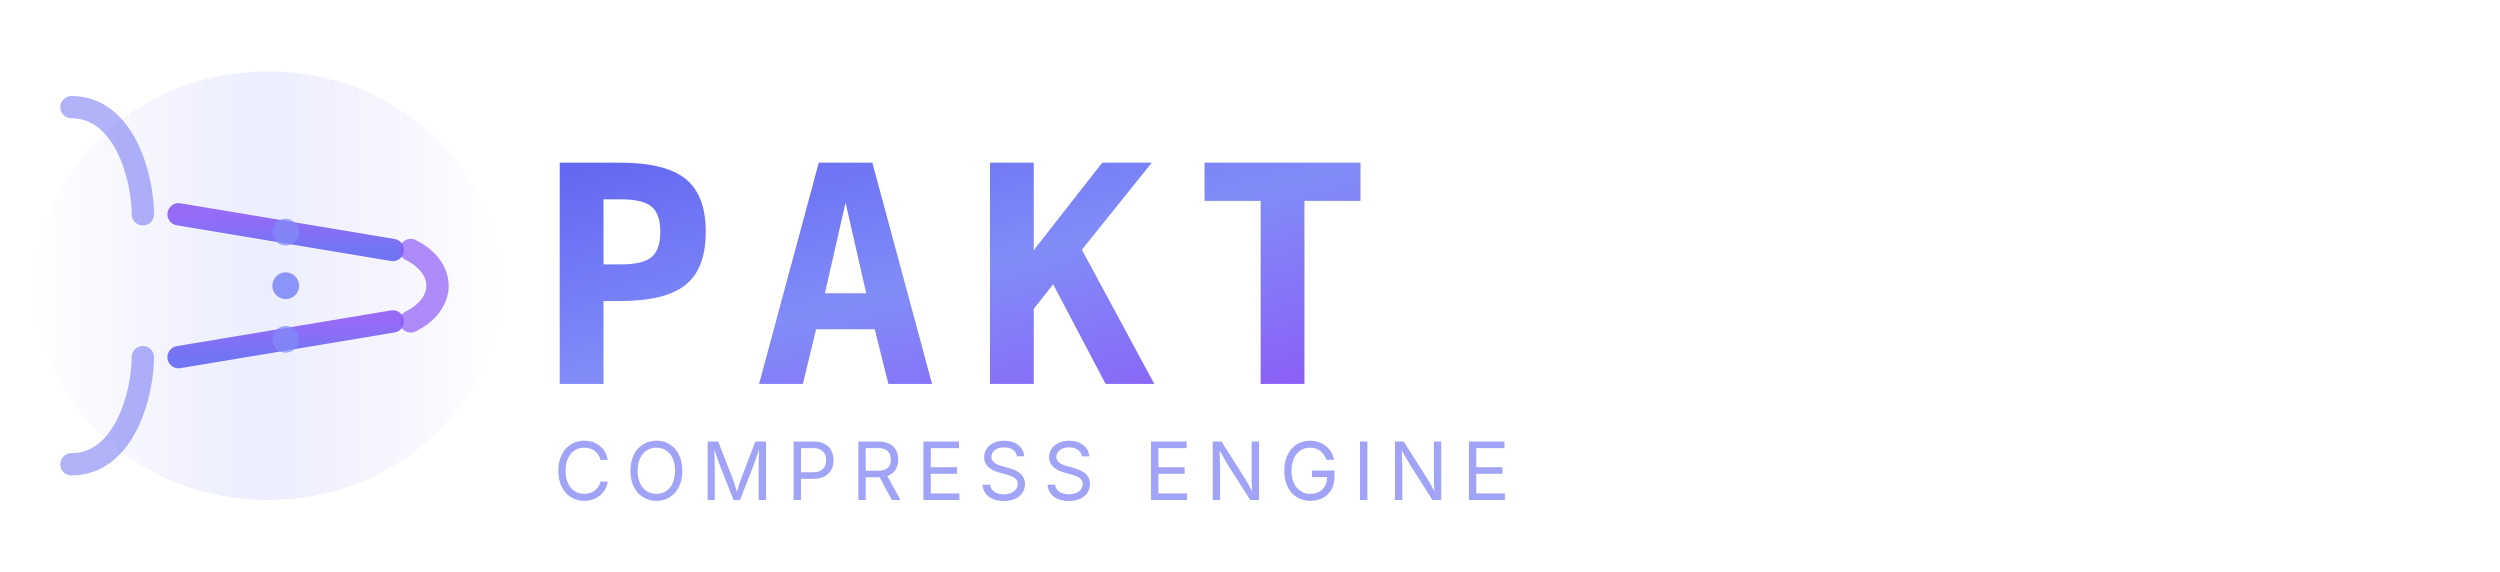
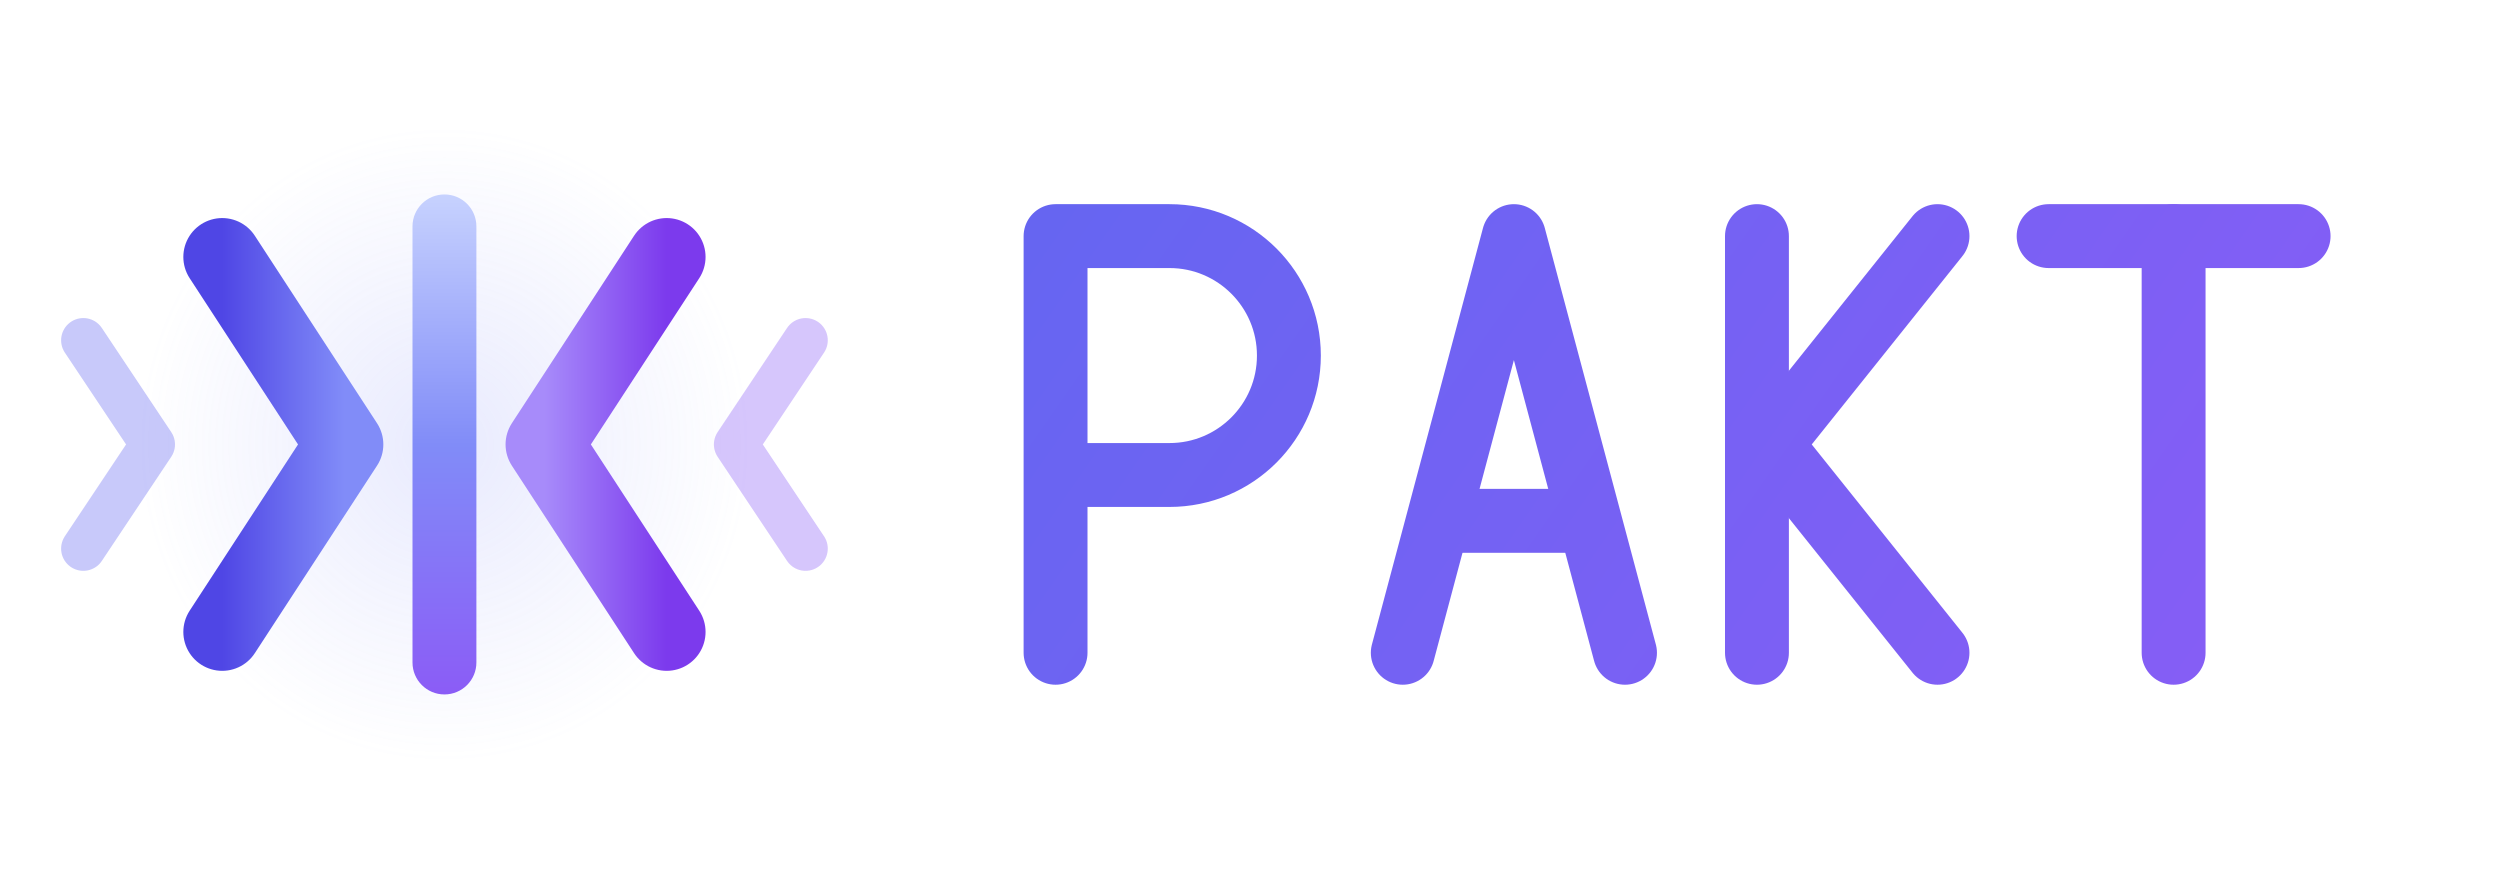
- <svg xmlns="http://www.w3.org/2000/svg" viewBox="0 0 280 64" width="280" height="64">
+ <svg xmlns="http://www.w3.org/2000/svg" viewBox="0 0 180 64" width="180" height="64">
  <defs>
-     <linearGradient id="pg" x1="0%" y1="0%" x2="100%" y2="100%">
-       <stop offset="0%" stop-color="#6366f1" />
-       <stop offset="50%" stop-color="#818cf8" />
-       <stop offset="100%" stop-color="#8b5cf6" />
+     <linearGradient id="pipe" x1="0" y1="0" x2="0" y2="1">
+       <stop offset="0" stop-color="#c7d2fe" />
+       <stop offset="0.5" stop-color="#818cf8" />
+       <stop offset="1" stop-color="#8b5cf6" />
    </linearGradient>
-     <linearGradient id="pipe" x1="0%" y1="0%" x2="0%" y2="100%">
-       <stop offset="0%" stop-color="#8b5cf6" stop-opacity="0.9" />
-       <stop offset="100%" stop-color="#6366f1" stop-opacity="0.9" />
+     <linearGradient id="chevL" x1="0" y1="0" x2="1" y2="0">
+       <stop offset="0" stop-color="#4f46e5" />
+       <stop offset="1" stop-color="#818cf8" />
    </linearGradient>
-     <linearGradient id="glow" x1="0%" y1="0%" x2="100%" y2="0%">
-       <stop offset="0%" stop-color="#6366f1" stop-opacity="0" />
-       <stop offset="50%" stop-color="#818cf8" stop-opacity="0.15" />
-       <stop offset="100%" stop-color="#8b5cf6" stop-opacity="0" />
+     <linearGradient id="chevR" x1="1" y1="0" x2="0" y2="0">
+       <stop offset="0" stop-color="#7c3aed" />
+       <stop offset="1" stop-color="#a78bfa" />
    </linearGradient>
+     <linearGradient id="word" x1="76" y1="0" x2="168" y2="64" gradientUnits="userSpaceOnUse">
+       <stop offset="0" stop-color="#6366f1" />
+       <stop offset="1" stop-color="#8b5cf6" />
+     </linearGradient>
+     <radialGradient id="halo" cx="0.5" cy="0.5" r="0.5">
+       <stop offset="0" stop-color="#818cf8" stop-opacity="0.18" />
+       <stop offset="1" stop-color="#818cf8" stop-opacity="0" />
+     </radialGradient>
  </defs>
-   <ellipse cx="30" cy="32" rx="26" ry="24" fill="url(#glow)" />
-   <path d="M 8,12 C 14,12 16,20 16,24" stroke="#6366f1" stroke-width="2.5" fill="none" stroke-linecap="round" opacity="0.5" />
-   <path d="M 8,52 C 14,52 16,44 16,40" stroke="#6366f1" stroke-width="2.5" fill="none" stroke-linecap="round" opacity="0.5" />
-   <line x1="20" y1="24" x2="44" y2="28" stroke="url(#pipe)" stroke-width="2.5" stroke-linecap="round" />
-   <line x1="18" y1="32" x2="46" y2="32" stroke="url(#pipe)" stroke-width="2.5" stroke-linecap="round" />
-   <line x1="20" y1="40" x2="44" y2="36" stroke="url(#pipe)" stroke-width="2.5" stroke-linecap="round" />
-   <path d="M 46,28 C 50,30 50,34 46,36" stroke="#8b5cf6" stroke-width="2.5" fill="none" stroke-linecap="round" opacity="0.7" />
-   <circle cx="32" cy="26" r="1.5" fill="#818cf8" opacity="0.7" />
-   <circle cx="32" cy="32" r="1.5" fill="#818cf8" opacity="0.9" />
-   <circle cx="32" cy="38" r="1.5" fill="#818cf8" opacity="0.7" />
-   <text x="60" y="43" font-family="'SF Mono', 'Fira Code', 'JetBrains Mono', 'Cascadia Code', monospace" font-size="34" font-weight="800" fill="url(#pg)" letter-spacing="4">PAKT</text>
-   <text x="62" y="56" font-family="-apple-system, 'Segoe UI', system-ui, sans-serif" font-size="9" fill="#6366f1" opacity="0.6" letter-spacing="1.5">COMPRESS ENGINE</text>
+   <ellipse cx="32" cy="32" rx="22" ry="23" fill="url(#halo)" />
+   <path d="M 6,24.5 L 11,32 L 6,39.5" fill="none" stroke="#6366f1" stroke-opacity="0.35" stroke-width="3.2" stroke-linecap="round" stroke-linejoin="round" />
+   <path d="M 58,24.5 L 53,32 L 58,39.5" fill="none" stroke="#8b5cf6" stroke-opacity="0.35" stroke-width="3.2" stroke-linecap="round" stroke-linejoin="round" />
+   <path d="M 16,18.5 L 24.8,32 L 16,45.5" fill="none" stroke="url(#chevL)" stroke-width="5.6" stroke-linecap="round" stroke-linejoin="round" />
+   <path d="M 48,18.5 L 39.2,32 L 48,45.5" fill="none" stroke="url(#chevR)" stroke-width="5.6" stroke-linecap="round" stroke-linejoin="round" />
+   <rect x="29.7" y="14" width="4.6" height="36" rx="2.3" fill="url(#pipe)" />
+   <g fill="none" stroke="url(#word)" stroke-width="4.6" stroke-linecap="round" stroke-linejoin="round">
+     <path d="M 76,47 V 17 h 8.2 a 8.6,8.6 0 0 1 0,17.2 H 76" />
+     <path d="M 101,47 L 109,17 L 117,47" />
+     <path d="M 104.4,37.5 H 113.6" />
+     <path d="M 126.5,17 V 47" />
+     <path d="M 139.5,17 L 127.5,32 L 139.5,47" />
+     <path d="M 147.5,17 H 165.5" />
+     <path d="M 156.5,17 V 47" />
+   </g>
</svg>
